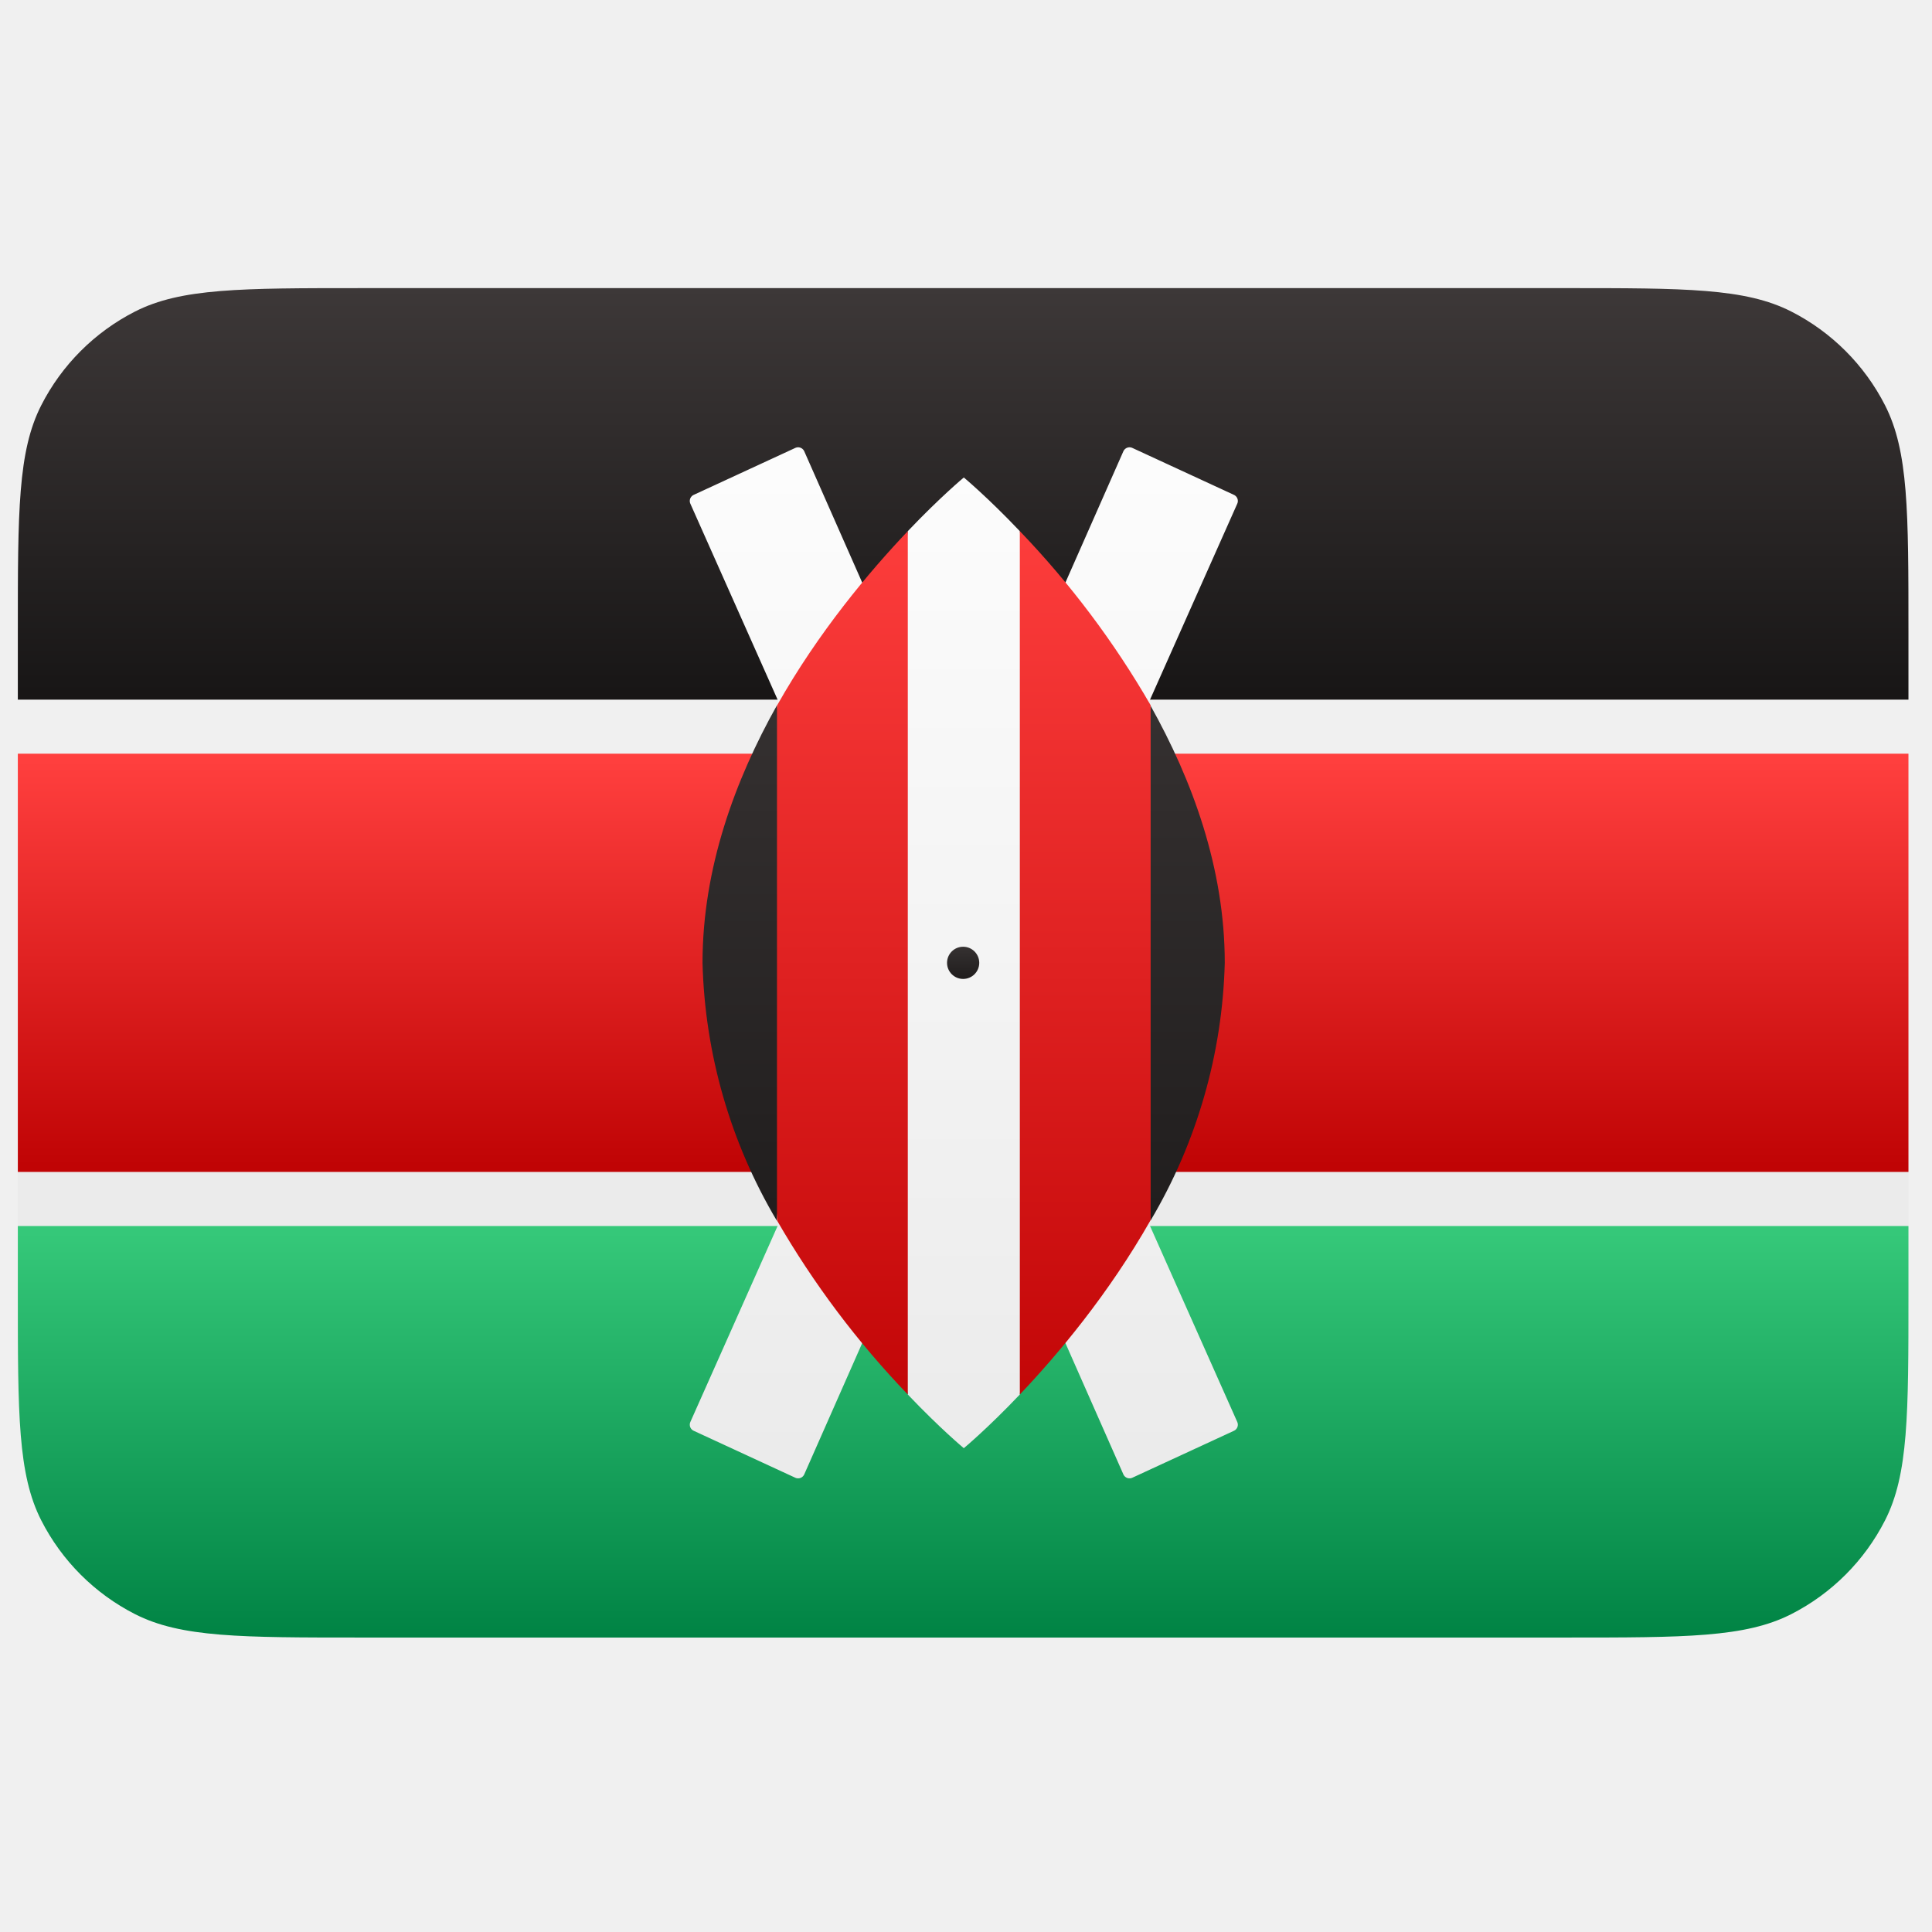
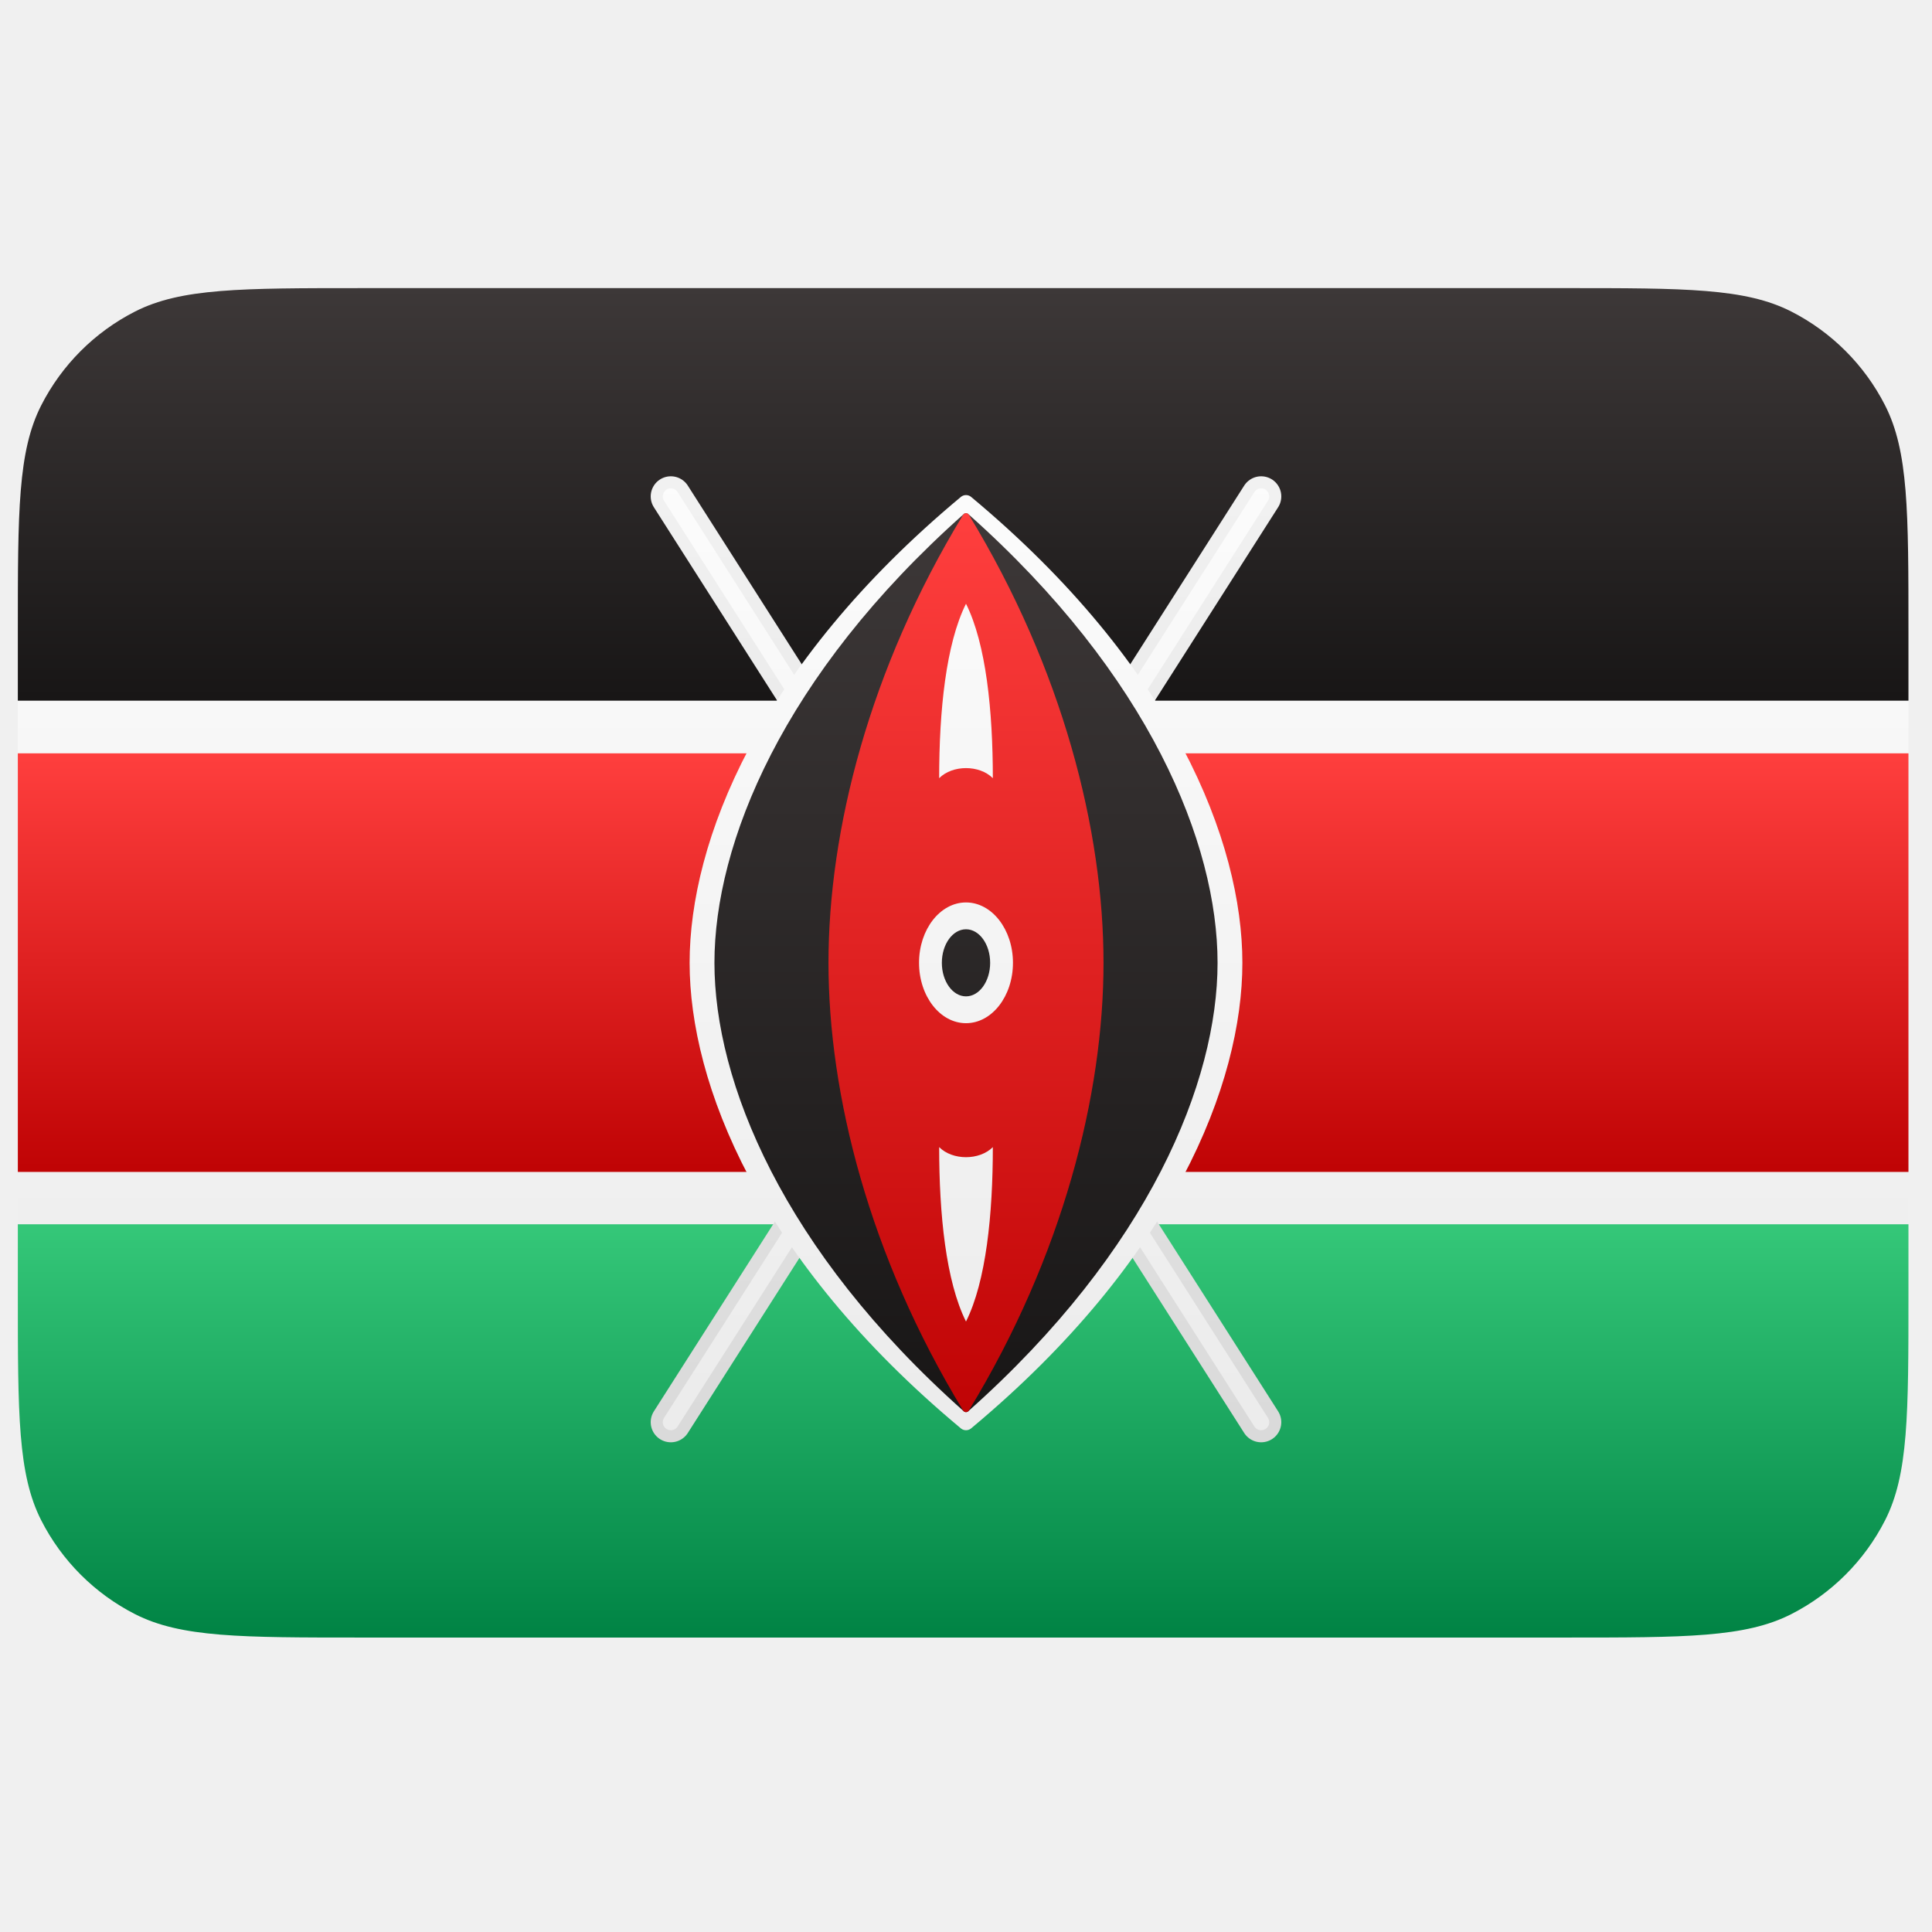
<svg xmlns="http://www.w3.org/2000/svg" viewBox="0 0 144 144" width="144" height="144">
  <defs>
    <mask id="ke-board" maskUnits="userSpaceOnUse" maskContentUnits="userSpaceOnUse" x="0" y="0" width="144" height="144" mask-type="alpha">
      <path d="M 116.645 21.474 c 8.961 0 13.441 0 16.864 1.744 a 16 16 0 0 1 6.992 6.992 c 1.744 3.423 1.744 7.903 1.744 16.864 L 142.245 96.453 c 0 8.961 0 13.441 -1.744 16.864 a 16 16 0 0 1 -6.992 6.992 c -3.423 1.744 -7.903 1.744 -16.864 1.744 L 26.929 122.053 c -8.961 0 -13.441 0 -16.864 -1.744 a 16 16 0 0 1 -6.992 -6.992 c -1.744 -3.423 -1.744 -7.903 -1.744 -16.864 L 1.329 47.075 c 0 -8.961 0 -13.441 1.744 -16.864 a 16 16 0 0 1 6.992 -6.992 c 3.423 -1.744 7.903 -1.744 16.864 -1.744 Z" fill="#FFFFFF" />
    </mask>
    <linearGradient id="ke-white" x1="72" y1="21.474" x2="72" y2="122.053" gradientUnits="userSpaceOnUse">
-       <stop stop-color="#F5F5F5" />
-       <stop offset="1" stop-color="#E6E6E6" />
+       <stop stop-color="#FFFFFF" />
+       <stop offset="1" stop-color="#E8E8E8" />
    </linearGradient>
-     <linearGradient id="ke-black" x1="72" y1="21.474" x2="72" y2="51.648" gradientUnits="userSpaceOnUse">
+     <linearGradient id="ke-black" x1="72" y1="21.474" x2="72" y2="52" gradientUnits="userSpaceOnUse">
      <stop stop-color="#3D3838" />
      <stop offset="1" stop-color="#181616" />
    </linearGradient>
-     <linearGradient id="ke-red" x1="72" y1="56.677" x2="72" y2="86.85" gradientUnits="userSpaceOnUse">
+     <linearGradient id="ke-red" x1="72" y1="56" x2="72" y2="87" gradientUnits="userSpaceOnUse">
      <stop stop-color="#FF3F3E" />
      <stop offset="1" stop-color="#C00405" />
    </linearGradient>
-     <linearGradient id="ke-green" x1="72" y1="91.879" x2="72" y2="122.052" gradientUnits="userSpaceOnUse">
+     <linearGradient id="ke-green" x1="72" y1="91" x2="72" y2="122.053" gradientUnits="userSpaceOnUse">
      <stop stop-color="#35C879" />
      <stop offset="1" stop-color="#008344" />
    </linearGradient>
-     <linearGradient id="ke-spears-white" x1="72" y1="21.474" x2="72" y2="122.053" gradientUnits="userSpaceOnUse">
-       <stop stop-color="#FFFFFF" />
-       <stop offset="1" stop-color="#E8E8E8" />
+     <linearGradient id="ke-spears-wood" x1="72" y1="34" x2="72" y2="109" gradientUnits="userSpaceOnUse">
+       <stop stop-color="#F2F2F2" />
+       <stop offset="1" stop-color="#D9D9D9" />
    </linearGradient>
-     <linearGradient id="ke-shield-white" x1="72" y1="21.474" x2="72" y2="122.053" gradientUnits="userSpaceOnUse">
-       <stop stop-color="#FFFFFF" />
-       <stop offset="1" stop-color="#E8E8E8" />
-     </linearGradient>
-     <linearGradient id="ke-shield-black" x1="72" y1="36.764" x2="72" y2="106.764" gradientUnits="userSpaceOnUse">
+     <linearGradient id="ke-shield-black" x1="72" y1="38" x2="72" y2="105" gradientUnits="userSpaceOnUse">
      <stop stop-color="#3D3838" />
      <stop offset="1" stop-color="#181616" />
    </linearGradient>
-     <linearGradient id="ke-shield-red" x1="72" y1="36.764" x2="72" y2="106.764" gradientUnits="userSpaceOnUse">
+     <linearGradient id="ke-shield-red" x1="72" y1="38" x2="72" y2="105" gradientUnits="userSpaceOnUse">
      <stop stop-color="#FF3F3E" />
      <stop offset="1" stop-color="#C00405" />
    </linearGradient>
-     <linearGradient id="ke-eye-white" x1="72" y1="21.474" x2="72" y2="122.053" gradientUnits="userSpaceOnUse">
-       <stop stop-color="#FFFFFF" />
-       <stop offset="1" stop-color="#E8E8E8" />
-     </linearGradient>
-     <linearGradient id="ke-eye-black" x1="72" y1="69.764" x2="72" y2="73.764" gradientUnits="userSpaceOnUse">
-       <stop stop-color="#3D3838" />
-       <stop offset="1" stop-color="#181616" />
-     </linearGradient>
  </defs>
  <g mask="url(#ke-board)">
-     <path d="M 1.329 21.474 h 140.916 v 100.578 h -140.916 Z" fill="url(#ke-white)" stroke="url(#ke-white)" stroke_width="0.5" stroke-linejoin="round" />
-     <path d="M 1.329 21.474 h 140.916 v 30.173 h -140.916 Z" fill="url(#ke-black)" stroke="url(#ke-black)" stroke_width="0.4" stroke-linejoin="round" />
-     <path d="M 1.329 56.677 h 140.916 v 30.173 h -140.916 Z" fill="url(#ke-red)" stroke="url(#ke-red)" stroke_width="0.4" stroke-linejoin="round" />
-     <path d="M 1.329 91.879 h 140.916 v 30.173 h -140.916 Z" fill="url(#ke-green)" stroke="url(#ke-green)" stroke_width="0.4" stroke-linejoin="round" />
-     <path d="m 91.762,37.339 l -7.575,-3.5 l -12.35,27.975 l -12.35,-27.975 l -7.575,3.5 L 67.237,71.763 l -15.325,34.425 l 7.575,3.5 l 12.35,-27.975 l 12.35,27.975 l 7.575,-3.5 L 76.437,71.763 z" fill="url(#ke-spears-white)" stroke="url(#ke-spears-white)" stroke_width="0.4" stroke-linejoin="round" />
-     <path d="M 71.837,35.589 s -1.75,1.45 -4.175,4 l -4,31.9 l 4,32.45 c 2.425,2.55 4.175,4 4.175,4 s 1.75,-1.45 4.175,-4 l 3.75,-32.675 l -3.75,-31.675 c -2.425,-2.55 -4.175,-4 -4.175,-4 z" fill="url(#ke-shield-white)" />
-     <path d="m 85.762,52.563 l -2.5,18.875 l 2.5,19.525 A 39.65,39.65 0 0,0 91.287,71.763 c 0,-7.05 -2.425,-13.625 -5.55,-19.2 z m -27.85,0 l 2.225,18.575 l -2.25,19.825 a 39.65,39.65 0 0,1 -5.525,-19.2 c 0,-7.05 2.425,-13.625 5.55,-19.2 z" fill="url(#ke-shield-black)" />
-     <path d="M 57.912,52.563 l 0,38.4 a 67.25,67.25 0 0,0 9.75,12.975 L 67.662,39.589 c -2.85,3 -6.65,7.5 -9.75,13 z m 27.85,0 a 67.25,67.25 0 0,0 -9.75,-12.975 l 0,64.35 c 2.85,-3 6.625,-7.5 9.75,-13 L 85.762,52.589 z" fill="url(#ke-shield-red)" />
-     <path d="M 69.187 71.764 a 2.6 2.6 0 1 0 5.2 0 a 2.6 2.6 0 1 0 -5.2 0 Z" fill="url(#ke-eye-white)" />
-     <path d="M 70.587 71.764 a 1.2 1.2 0 1 0 2.4 0 a 1.2 1.2 0 1 0 -2.4 0 Z" fill="url(#ke-eye-black)" />
+     <path d="M 1.329 21.474 h 140.916 v 100.578 h -140.916 Z" fill="url(#ke-white)" stroke="url(#ke-white)" stroke-width=".5" stroke-linejoin="round" />
+     <path d="M 1.329 21.474 h 140.916 v 30.5 h -140.916 Z" fill="url(#ke-black)" stroke="url(#ke-black)" stroke-width=".5" stroke-linejoin="round" />
+     <path d="M 1.329 56.4 h 140.916 v 30.7 h -140.916 Z" fill="url(#ke-red)" stroke="url(#ke-red)" stroke-width=".5" stroke-linejoin="round" />
+     <path d="M 1.329 91.5 h 140.916 v 30.553 h -140.916 Z" fill="url(#ke-green)" stroke="url(#ke-green)" stroke-width=".5" stroke-linejoin="round" />
+     <path d="M 50 106 L 94 37" fill="none" stroke="url(#ke-spears-wood)" stroke-width="3" stroke-linecap="round" />
+     <path d="M 94 106 L 50 37" fill="none" stroke="url(#ke-spears-wood)" stroke-width="3" stroke-linecap="round" />
+     <path d="M 50 106 L 94 37 M 94 106 L 50 37" fill="none" stroke="url(#ke-white)" stroke-width="1.2" stroke-linecap="round" />
+     <path d="M 72 37.5 C 87 50 92 63 92 71.763 C 92 80.5 87 93.5 72 106 C 57 93.5 52 80.5 52 71.763 C 52 63 57 50 72 37.5 Z" fill="url(#ke-white)" stroke="url(#ke-white)" stroke-width="1.2" stroke-linejoin="round" />
+     <path d="M 72 38.5 C 85.5 50.5 90.5 63 90.5 71.763 C 90.5 80.5 85.5 93 72 105 C 58.5 93 53.5 80.5 53.5 71.763 C 53.5 63 58.5 50.5 72 38.5 Z" fill="url(#ke-shield-black)" stroke="url(#ke-shield-black)" stroke-width=".5" stroke-linejoin="round" />
+     <path d="M 72 38.5 C 79 50 82 62 82 71.763 C 82 81.5 79 93.5 72 105 C 65 93.5 62 81.5 62 71.763 C 62 62 65 50 72 38.5 Z" fill="url(#ke-shield-red)" stroke="url(#ke-shield-red)" stroke-width=".5" stroke-linejoin="round" />
+     <path d="M 72 45 C 73.5 48 74 53 74 58 C 73 57 71 57 70 58 C 70 53 70.5 48 72 45 Z" fill="url(#ke-white)" />
+     <path d="M 72 98.5 C 73.5 95.5 74 90.5 74 85.5 C 73 86.5 71 86.5 70 85.5 C 70 90.5 70.5 95.5 72 98.5 Z" fill="url(#ke-white)" />
+     <ellipse cx="72" cy="71.763" rx="3.5" ry="4.5" fill="url(#ke-white)" />
+     <ellipse cx="72" cy="71.763" rx="1.8" ry="2.5" fill="url(#ke-shield-black)" />
  </g>
</svg>
